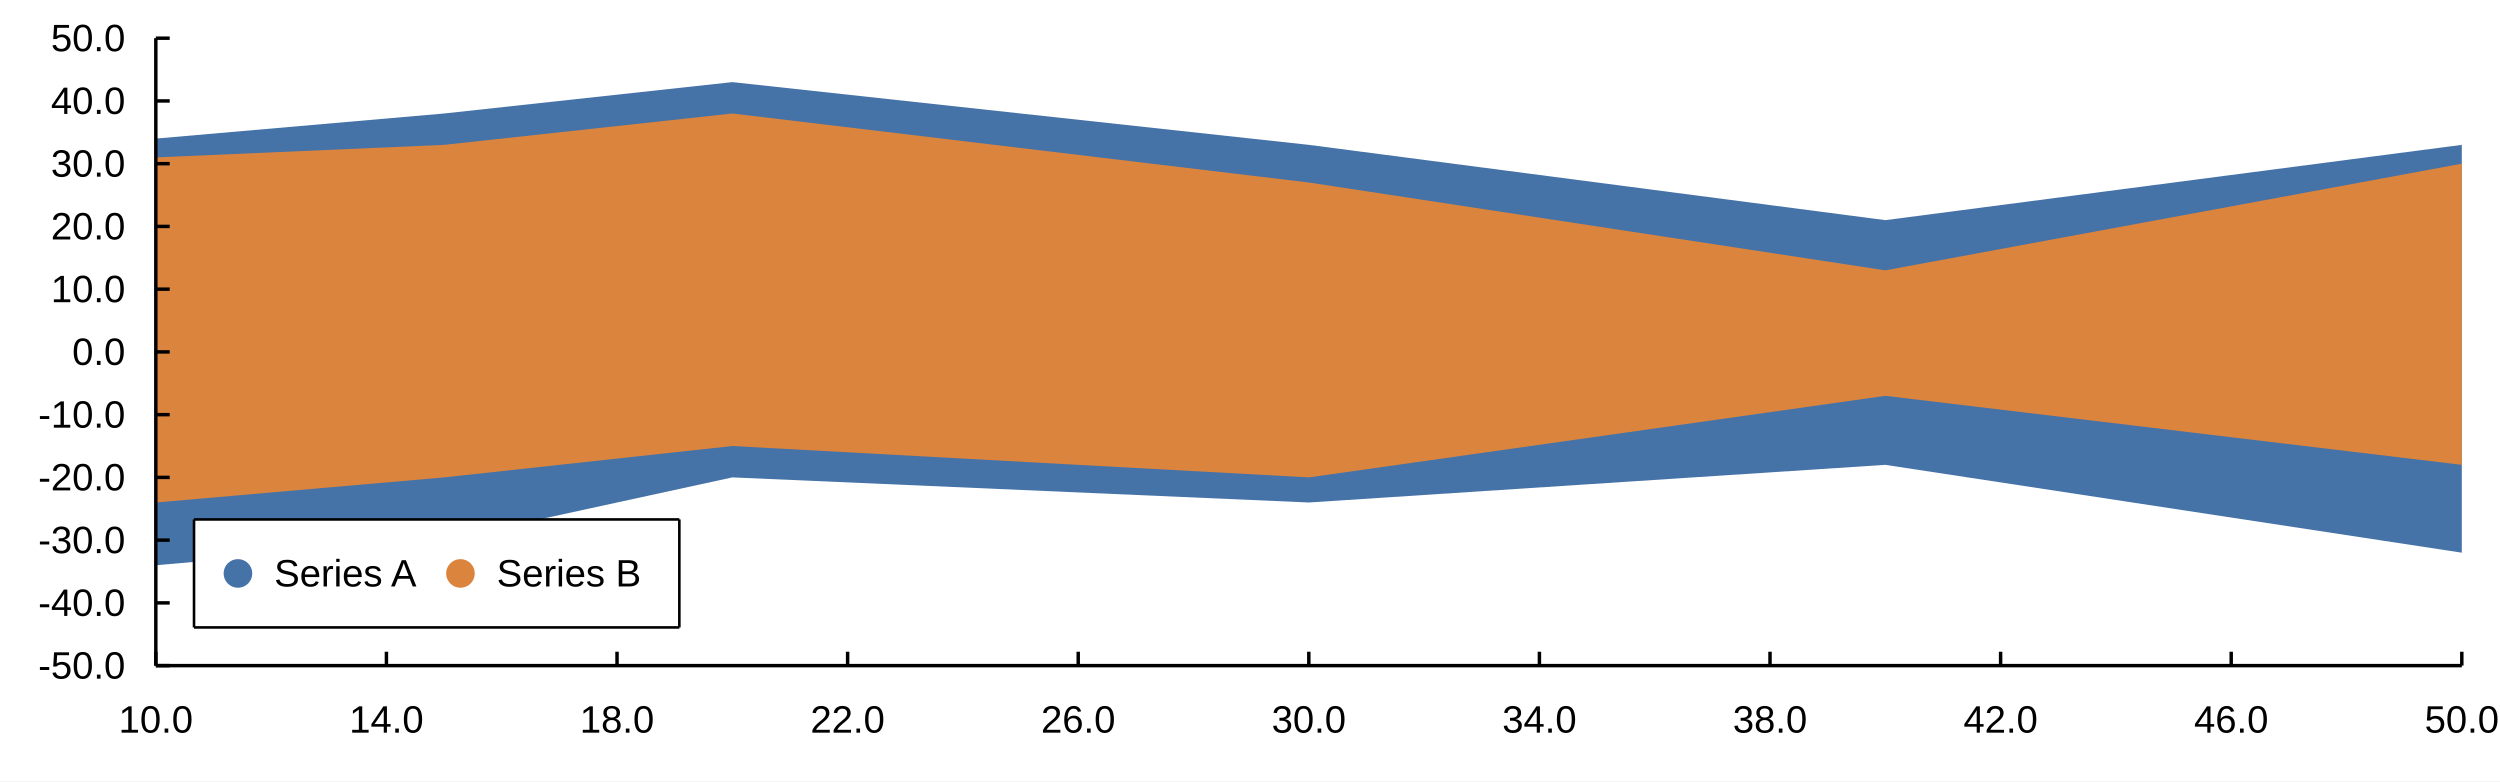
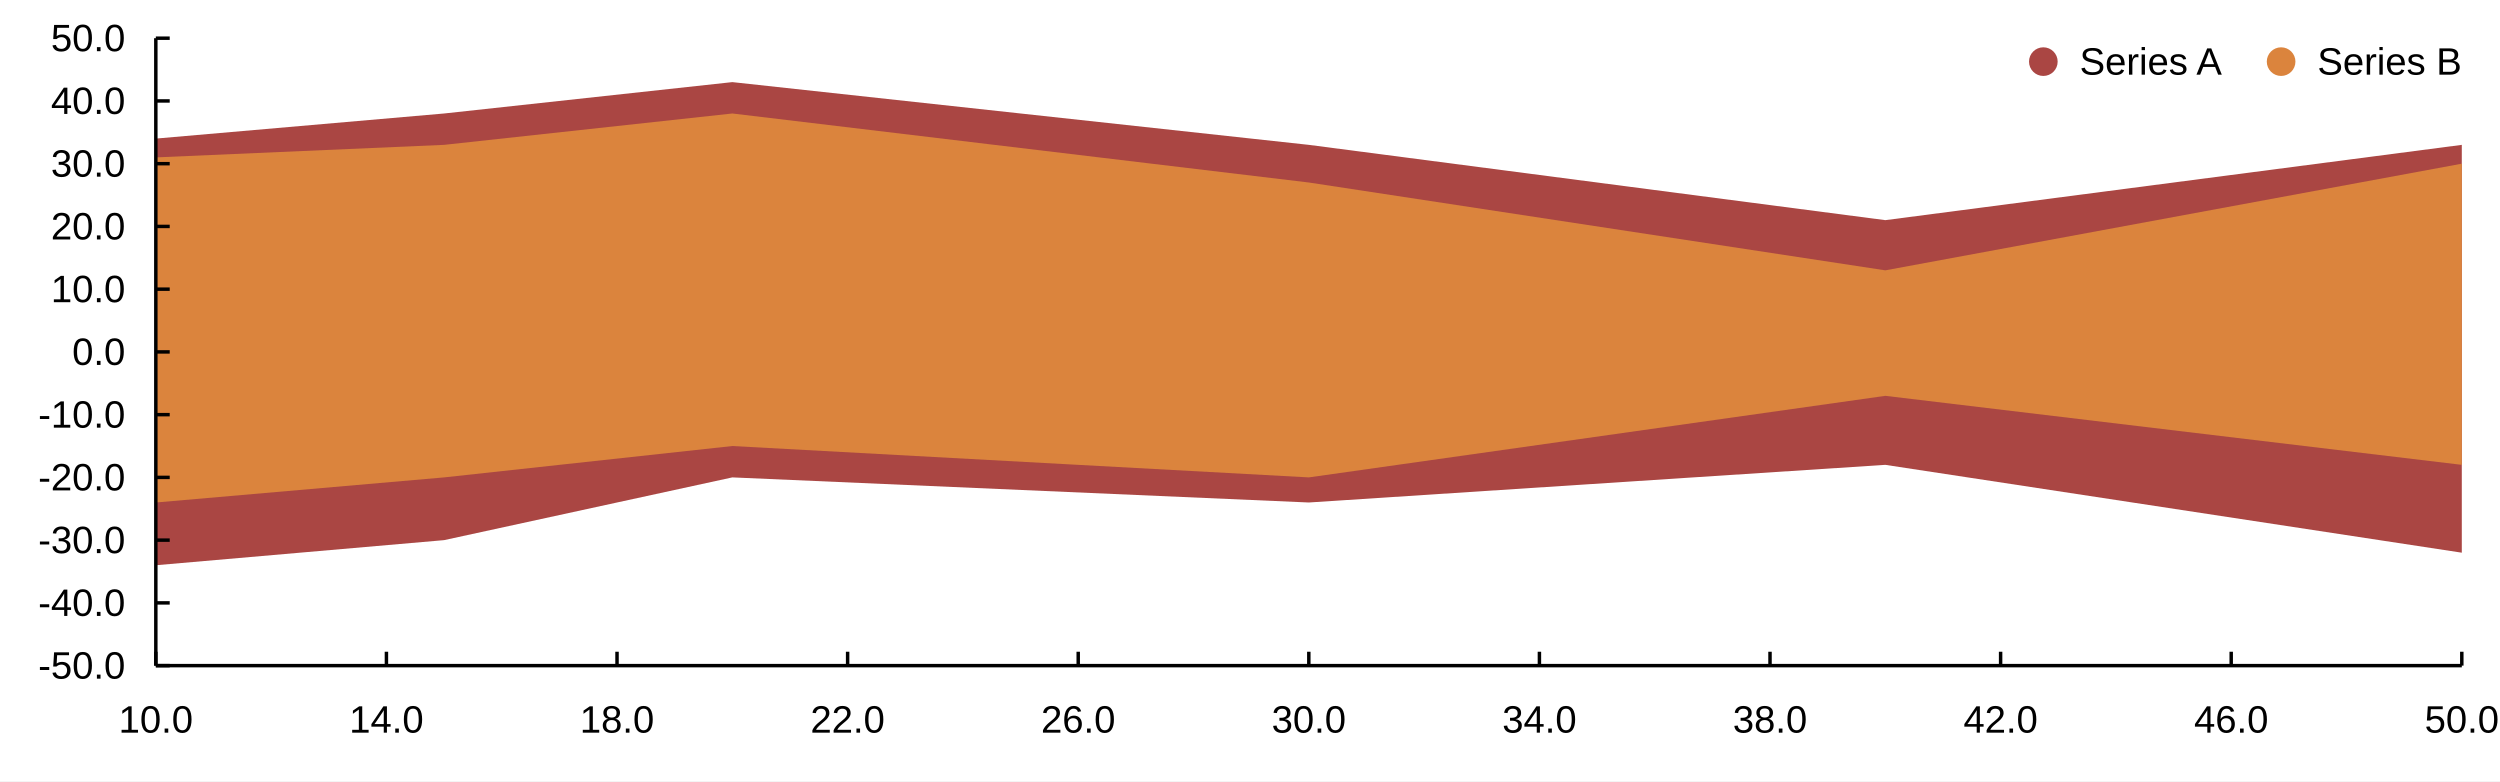
<svg xmlns="http://www.w3.org/2000/svg" width="960" height="300" viewBox="0 0 960 300">
  <rect width="960" height="300" fill="#ffffff" />
-   <path fill="#4572a7" d="M59.837 53.216 L170.524 43.579 L281.211 31.532 L502.585 55.625 L723.959 84.537 L945.333 55.625 L945.333 212.232 L723.959 178.501 L502.585 192.957 L281.211 183.32 L170.524 207.413 L59.837 217.051 " />
+   <path fill="#aa4643" d="M59.837 53.216 L170.524 43.579 L281.211 31.532 L502.585 55.625 L723.959 84.537 L945.333 55.625 L945.333 212.232 L723.959 178.501 L502.585 192.957 L281.211 183.32 L170.524 207.413 L59.837 217.051 " />
  <path fill="#db843d" d="M59.837 60.444 L170.524 55.625 L281.211 43.579 L502.585 70.081 L723.959 103.812 L945.333 62.853 L945.333 178.501 L723.959 151.999 L502.585 183.32 L281.211 171.273 L170.524 183.32 L59.837 192.957 " />
-   <path fill="#ffffff" d="M74.504 199.467 L260.865 199.467 L260.865 240.933 L74.504 240.933 L74.504 199.467 " />
-   <path stroke-width="1" stroke="#000000" fill="none" d="M74.504 199.467 L260.865 199.467 " />
-   <path stroke-width="1" stroke="#000000" fill="none" d="M260.865 199.467 L260.865 240.933 " />
-   <path stroke-width="1" stroke="#000000" fill="none" d="M74.504 240.933 L260.865 240.933 " />
-   <path stroke-width="1" stroke="#000000" fill="none" d="M74.504 199.467 L74.504 240.933 " />
-   <text x="105.304" y="225.2" fill="#000000" font-size="14.667" font-family="Arial,Helvetica,'Helvetica Neue',sans-serif" font-weight="500">Series A</text>
-   <path fill="#4572a7" d="M96.871 220.2 M85.871 220.2 a5.5 5.5 0 1 0 11 0 a5.5 5.5 0 1 0 -11 0 " />
-   <text x="190.745" y="225.2" fill="#000000" font-size="14.667" font-family="Arial,Helvetica,'Helvetica Neue',sans-serif" font-weight="500">Series B</text>
-   <path fill="#db843d" d="M182.311 220.2 M171.311 220.2 a5.5 5.5 0 1 0 11 0 a5.5 5.5 0 1 0 -11 0 " />
+   <path fill="#ffffff" d="M782.44 14.667 L945.333 14.667 L945.333 32.667 L782.44 32.667 L782.44 14.667 " />
+   <text x="798.573" y="28.667" fill="#000000" font-size="14.667" font-family="Arial,Helvetica,'Helvetica Neue',sans-serif" font-weight="500">Series A</text>
+   <path fill="#aa4643" d="M790.14 23.667 M779.14 23.667 a5.5 5.5 0 1 0 11 0 a5.5 5.5 0 1 0 -11 0 " />
+   <text x="889.88" y="28.667" fill="#000000" font-size="14.667" font-family="Arial,Helvetica,'Helvetica Neue',sans-serif" font-weight="500">Series B</text>
+   <path fill="#db843d" d="M881.447 23.667 M870.447 23.667 a5.5 5.5 0 1 0 11 0 a5.5 5.5 0 1 0 -11 0 " />
  <path stroke-width="1.333" stroke="#000000" fill="none" d="M59.837 255.6 L945.333 255.6 " />
  <path stroke-width="1.333" stroke="#000000" fill="none" d="M59.837 250.267 L59.837 255.6 " />
  <path stroke-width="1.333" stroke="#000000" fill="none" d="M148.387 250.267 L148.387 255.6 " />
  <path stroke-width="1.333" stroke="#000000" fill="none" d="M236.937 250.267 L236.937 255.6 " />
  <path stroke-width="1.333" stroke="#000000" fill="none" d="M325.486 250.267 L325.486 255.6 " />
  <path stroke-width="1.333" stroke="#000000" fill="none" d="M414.036 250.267 L414.036 255.6 " />
  <path stroke-width="1.333" stroke="#000000" fill="none" d="M502.585 250.267 L502.585 255.6 " />
  <path stroke-width="1.333" stroke="#000000" fill="none" d="M591.135 250.267 L591.135 255.6 " />
  <path stroke-width="1.333" stroke="#000000" fill="none" d="M679.685 250.267 L679.685 255.6 " />
  <path stroke-width="1.333" stroke="#000000" fill="none" d="M768.234 250.267 L768.234 255.6 " />
  <path stroke-width="1.333" stroke="#000000" fill="none" d="M856.784 250.267 L856.784 255.6 " />
  <path stroke-width="1.333" stroke="#000000" fill="none" d="M945.333 250.267 L945.333 255.6 " />
  <text x="45.564" y="281.333" fill="#000000" font-size="14.667" font-family="Arial,Helvetica,'Helvetica Neue',sans-serif" font-weight="500">10.0</text>
  <text x="134.114" y="281.333" fill="#000000" font-size="14.667" font-family="Arial,Helvetica,'Helvetica Neue',sans-serif" font-weight="500">14.0</text>
  <text x="222.663" y="281.333" fill="#000000" font-size="14.667" font-family="Arial,Helvetica,'Helvetica Neue',sans-serif" font-weight="500">18.0</text>
  <text x="311.213" y="281.333" fill="#000000" font-size="14.667" font-family="Arial,Helvetica,'Helvetica Neue',sans-serif" font-weight="500">22.0</text>
  <text x="399.762" y="281.333" fill="#000000" font-size="14.667" font-family="Arial,Helvetica,'Helvetica Neue',sans-serif" font-weight="500">26.0</text>
  <text x="488.312" y="281.333" fill="#000000" font-size="14.667" font-family="Arial,Helvetica,'Helvetica Neue',sans-serif" font-weight="500">30.0</text>
  <text x="576.862" y="281.333" fill="#000000" font-size="14.667" font-family="Arial,Helvetica,'Helvetica Neue',sans-serif" font-weight="500">34.0</text>
  <text x="665.411" y="281.333" fill="#000000" font-size="14.667" font-family="Arial,Helvetica,'Helvetica Neue',sans-serif" font-weight="500">38.0</text>
  <text x="753.961" y="281.333" fill="#000000" font-size="14.667" font-family="Arial,Helvetica,'Helvetica Neue',sans-serif" font-weight="500">42.0</text>
  <text x="842.51" y="281.333" fill="#000000" font-size="14.667" font-family="Arial,Helvetica,'Helvetica Neue',sans-serif" font-weight="500">46.0</text>
  <text x="931.06" y="281.333" fill="#000000" font-size="14.667" font-family="Arial,Helvetica,'Helvetica Neue',sans-serif" font-weight="500">50.0</text>
  <path stroke-width="1.333" stroke="#000000" fill="none" d="M59.837 14.667 L59.837 255.6 " />
  <path stroke-width="1.333" stroke="#000000" fill="none" d="M59.837 255.6 L65.171 255.6 " />
  <path stroke-width="1.333" stroke="#000000" fill="none" d="M59.837 231.507 L65.171 231.507 " />
  <path stroke-width="1.333" stroke="#000000" fill="none" d="M59.837 207.413 L65.171 207.413 " />
  <path stroke-width="1.333" stroke="#000000" fill="none" d="M59.837 183.32 L65.171 183.32 " />
  <path stroke-width="1.333" stroke="#000000" fill="none" d="M59.837 159.227 L65.171 159.227 " />
  <path stroke-width="1.333" stroke="#000000" fill="none" d="M59.837 135.133 L65.171 135.133 " />
  <path stroke-width="1.333" stroke="#000000" fill="none" d="M59.837 111.04 L65.171 111.04 " />
  <path stroke-width="1.333" stroke="#000000" fill="none" d="M59.837 86.947 L65.171 86.947 " />
  <path stroke-width="1.333" stroke="#000000" fill="none" d="M59.837 62.853 L65.171 62.853 " />
  <path stroke-width="1.333" stroke="#000000" fill="none" d="M59.837 38.76 L65.171 38.76 " />
  <path stroke-width="1.333" stroke="#000000" fill="none" d="M59.837 14.667 L65.171 14.667 " />
  <text x="14.667" y="260.6" fill="#000000" font-size="14.667" font-family="Arial,Helvetica,'Helvetica Neue',sans-serif" font-weight="500">-50.0</text>
  <text x="14.667" y="236.507" fill="#000000" font-size="14.667" font-family="Arial,Helvetica,'Helvetica Neue',sans-serif" font-weight="500">-40.0</text>
  <text x="14.667" y="212.413" fill="#000000" font-size="14.667" font-family="Arial,Helvetica,'Helvetica Neue',sans-serif" font-weight="500">-30.0</text>
  <text x="14.667" y="188.32" fill="#000000" font-size="14.667" font-family="Arial,Helvetica,'Helvetica Neue',sans-serif" font-weight="500">-20.0</text>
  <text x="14.667" y="164.227" fill="#000000" font-size="14.667" font-family="Arial,Helvetica,'Helvetica Neue',sans-serif" font-weight="500">-10.0</text>
  <text x="27.714" y="140.133" fill="#000000" font-size="14.667" font-family="Arial,Helvetica,'Helvetica Neue',sans-serif" font-weight="500">0.0</text>
  <text x="19.557" y="116.04" fill="#000000" font-size="14.667" font-family="Arial,Helvetica,'Helvetica Neue',sans-serif" font-weight="500">10.0</text>
  <text x="19.557" y="91.947" fill="#000000" font-size="14.667" font-family="Arial,Helvetica,'Helvetica Neue',sans-serif" font-weight="500">20.0</text>
  <text x="19.557" y="67.853" fill="#000000" font-size="14.667" font-family="Arial,Helvetica,'Helvetica Neue',sans-serif" font-weight="500">30.0</text>
  <text x="19.557" y="43.76" fill="#000000" font-size="14.667" font-family="Arial,Helvetica,'Helvetica Neue',sans-serif" font-weight="500">40.0</text>
  <text x="19.557" y="19.667" fill="#000000" font-size="14.667" font-family="Arial,Helvetica,'Helvetica Neue',sans-serif" font-weight="500">50.0</text>
</svg>
